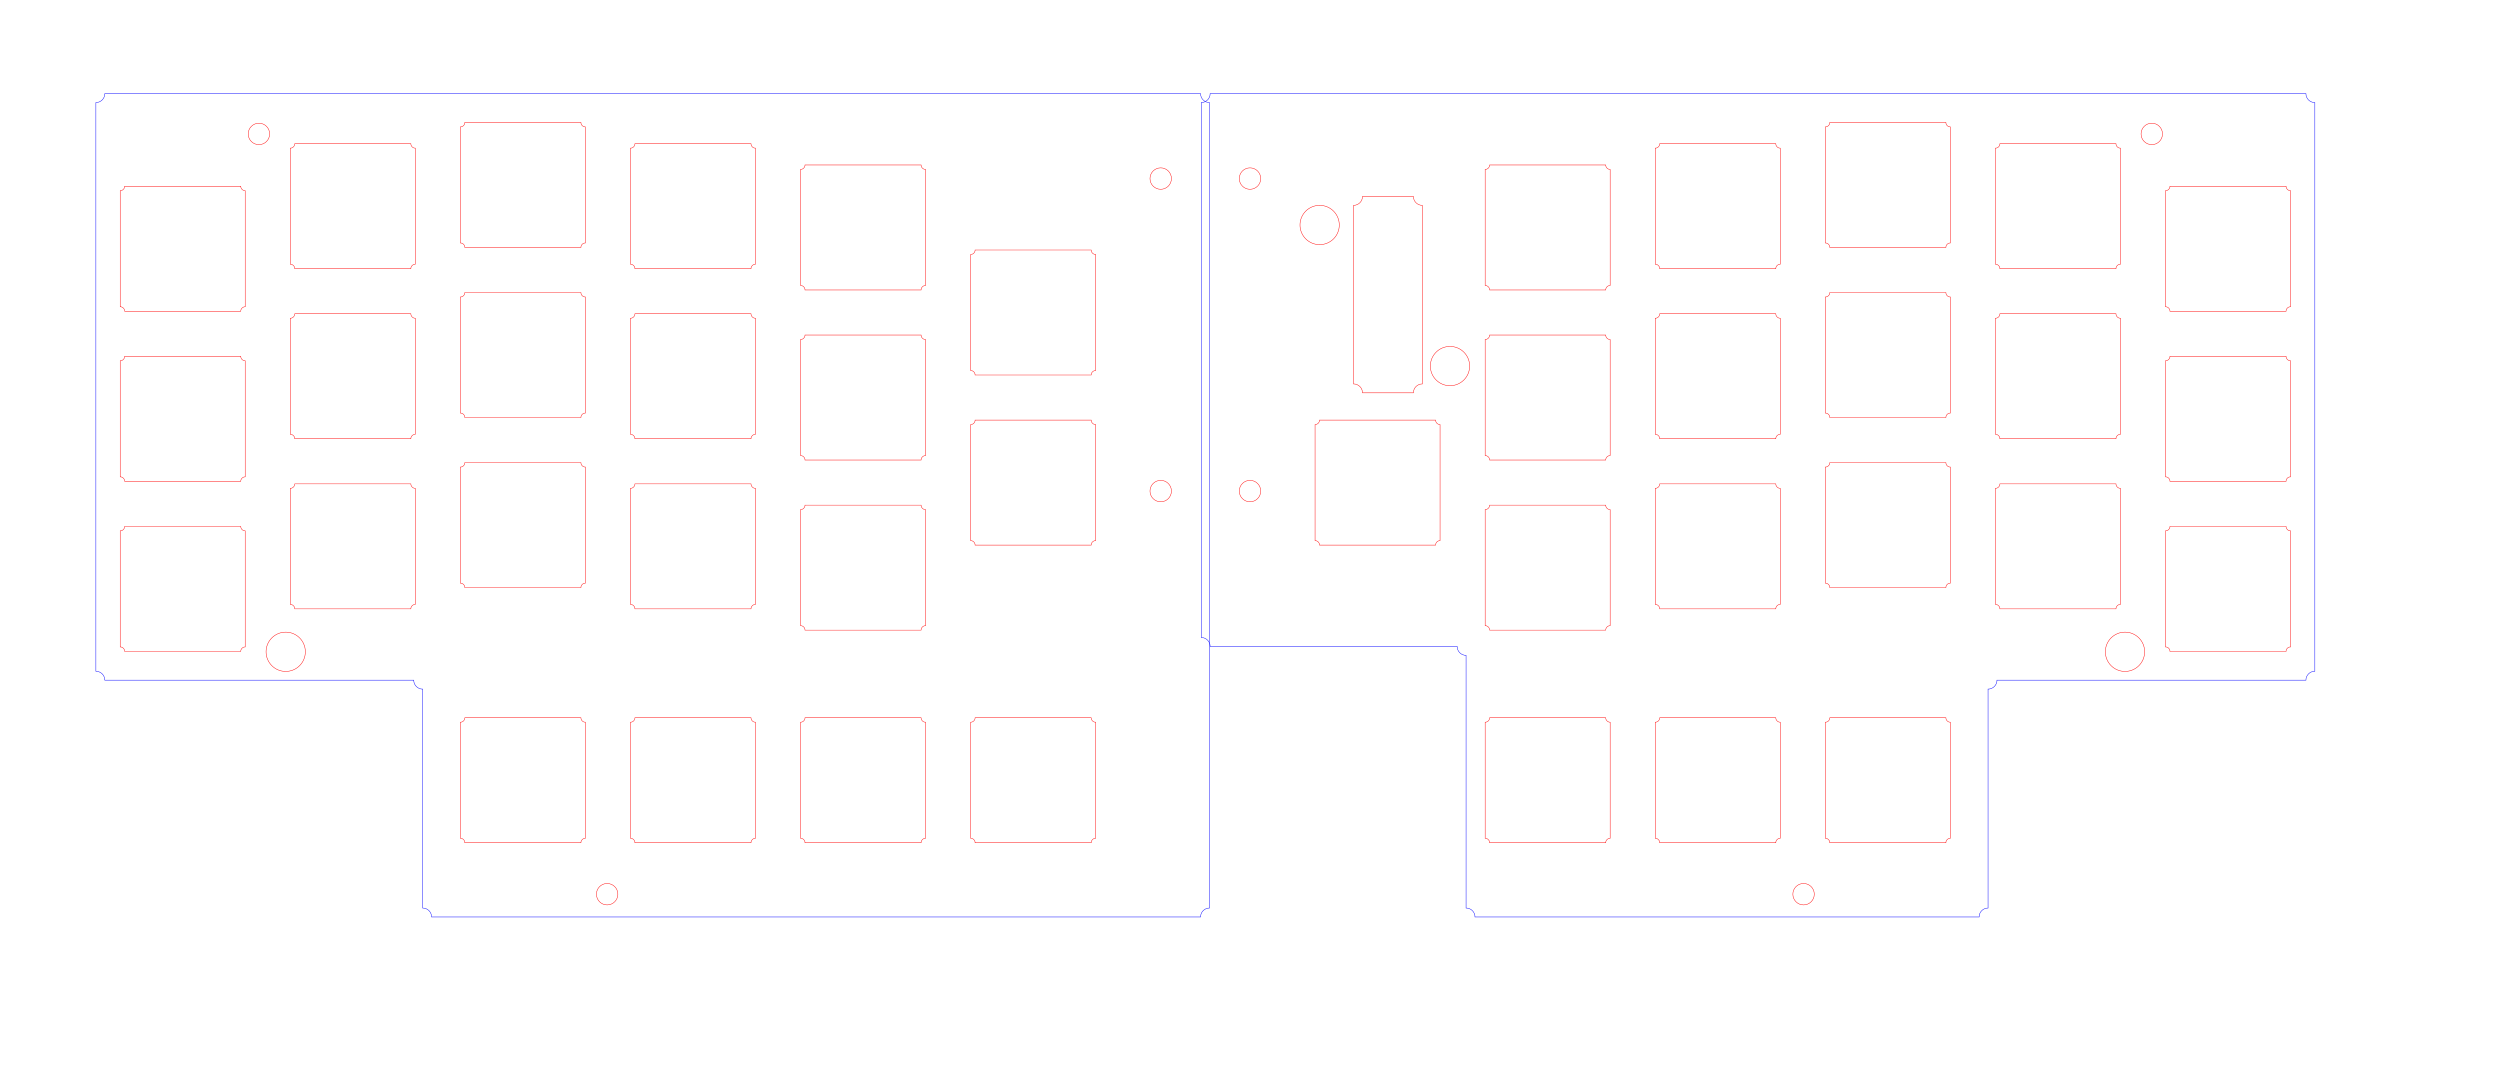
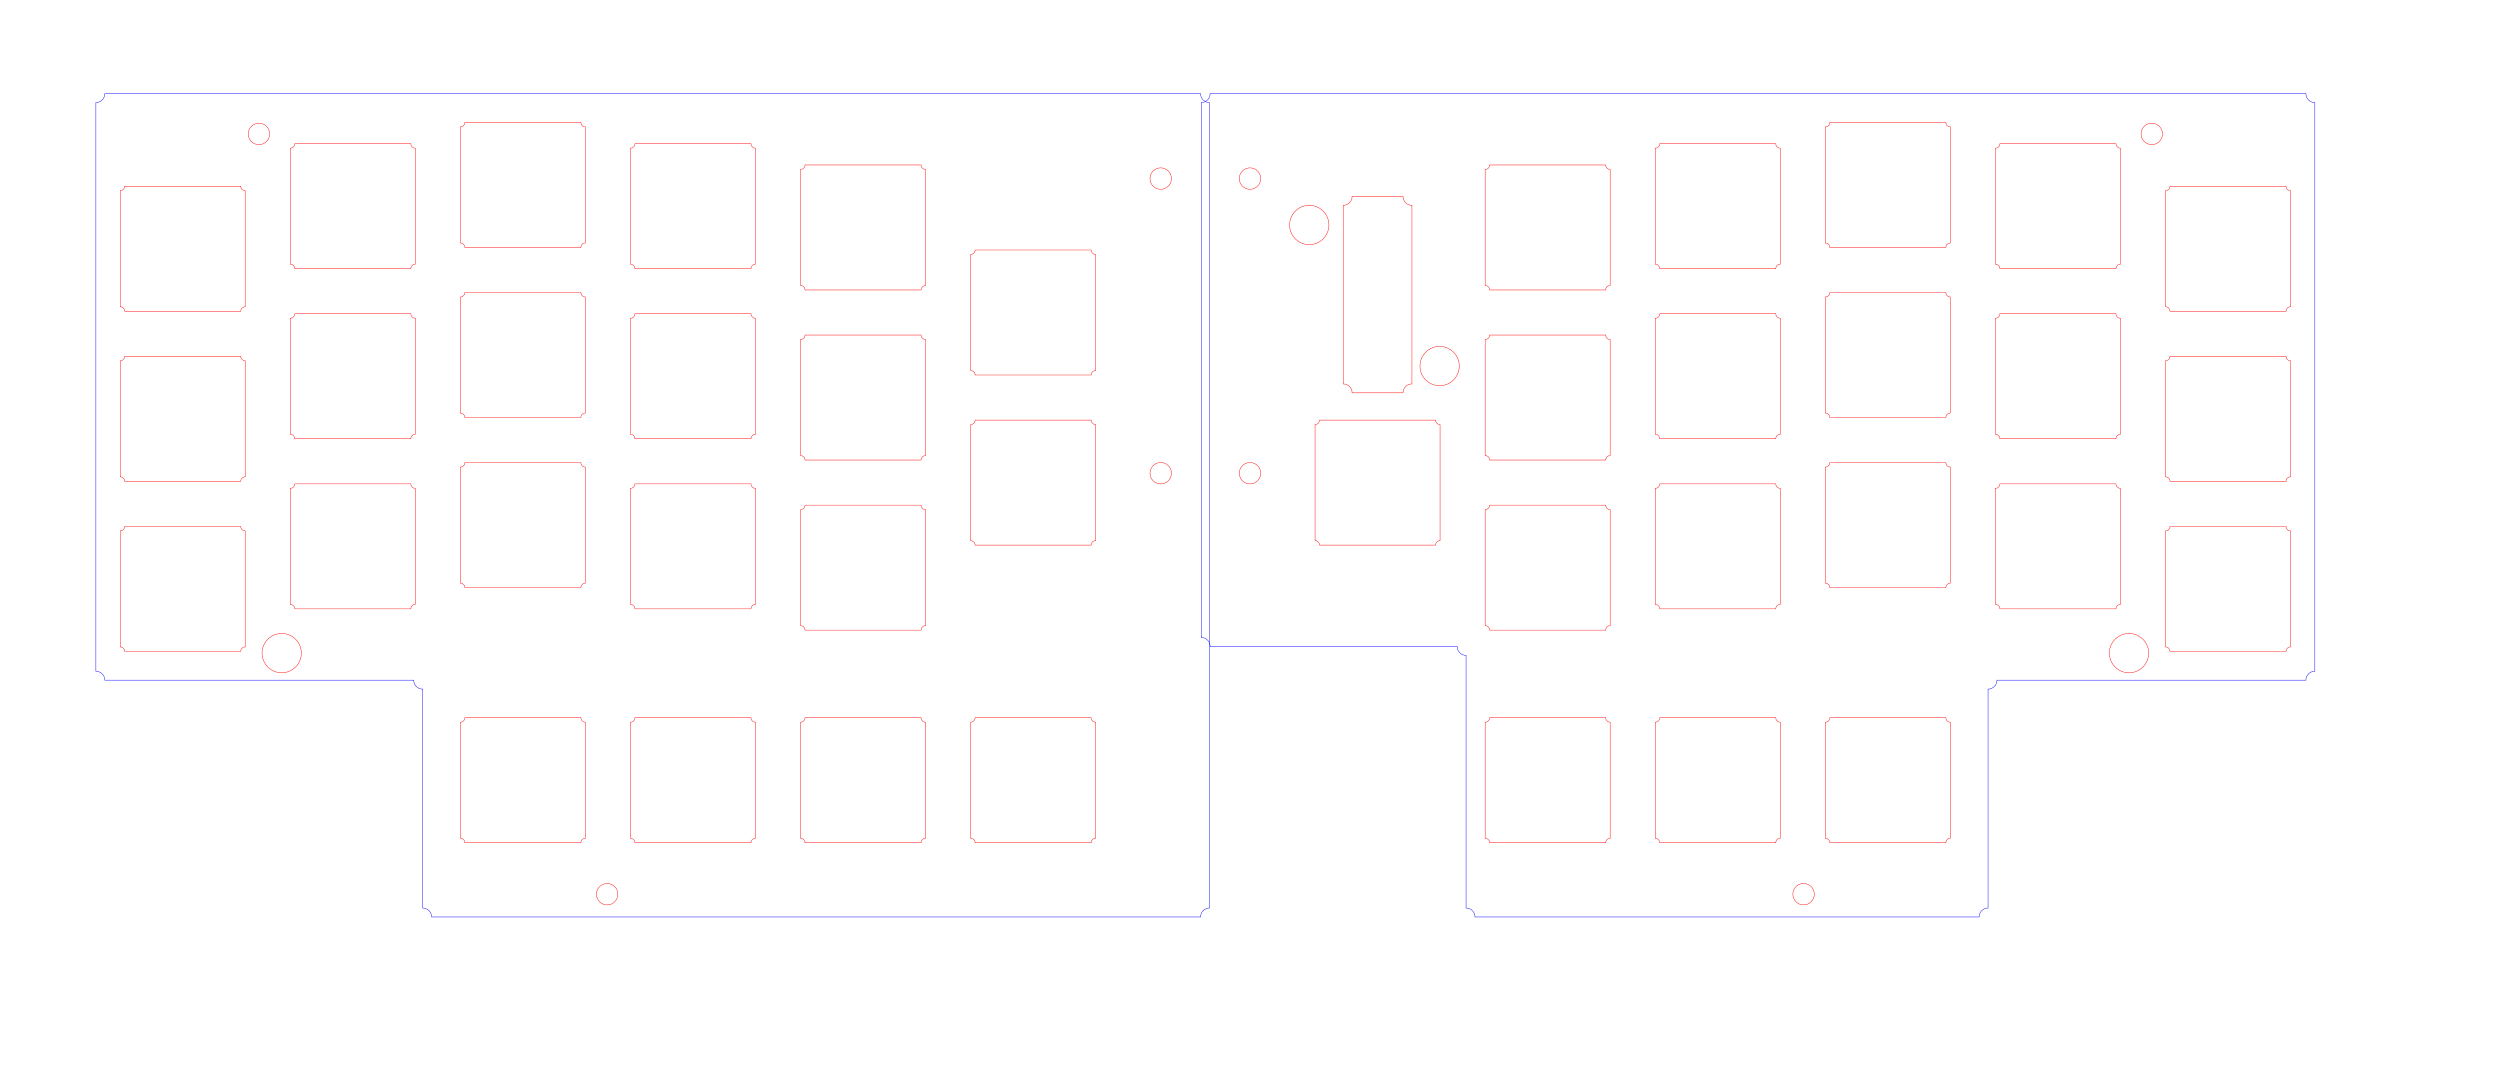
<svg xmlns="http://www.w3.org/2000/svg" version="1.1" width="280.0mm" height="120.0mm" viewBox="0 0 280.0 120.0">
  <g id="CUT2" style="fill:none;stroke:#0000ff;stroke-width:0.05">
    <path d="M 10.738 11.488 A 1 1 0 0 0 11.738 10.488 L 134.463 10.488 A 1 1 0 0 0 135.463 11.488 L 135.463 101.7 A 1 1 0 0 0 134.463 102.7 L 48.337 102.7 A 1 1 0 0 0 47.337 101.7 L 47.337 77.181 A 1 1 0 0 1 46.337 76.181 L 11.738 76.181 A 1 1 0 0 0 10.738 75.181 L 10.738 11.488 Z" />
    <path d="M 134.537 11.488 A 1 1 0 0 0 135.537 10.488 L 258.262 10.488 A 1 1 0 0 0 259.262 11.488 L 259.262 75.181 A 1 1 0 0 0 258.262 76.181 L 223.662 76.181 A 1 1 0 0 1 222.662 77.181 L 222.662 101.7 A 1 1 0 0 0 221.662 102.7 L 165.2 102.7 A 1 1 0 0 0 164.2 101.7 L 164.2 73.4 A 1 1 0 0 1 163.2 72.4 L 135.537 72.4 A 1 1 0 0 0 134.537 71.4 L 134.537 11.488 Z" />
  </g>
  <g id="CUT1" style="fill:none;stroke:#ff0000;stroke-width:0.05">
    <path d="M 13.463 21.356 A 0.5 0.5 0 0 0 13.963 20.856 L 26.962 20.856 A 0.5 0.5 0 0 0 27.462 21.356 L 27.462 34.356 A 0.5 0.5 0 0 0 26.962 34.856 L 13.963 34.856 A 0.5 0.5 0 0 0 13.463 34.356 L 13.463 21.356 Z" />
    <path d="M 13.463 40.406 A 0.5 0.5 0 0 0 13.963 39.906 L 26.962 39.906 A 0.5 0.5 0 0 0 27.462 40.406 L 27.462 53.406 A 0.5 0.5 0 0 0 26.962 53.906 L 13.963 53.906 A 0.5 0.5 0 0 0 13.463 53.406 L 13.463 40.406 Z" />
    <path d="M 13.463 59.456 A 0.5 0.5 0 0 0 13.963 58.956 L 26.962 58.956 A 0.5 0.5 0 0 0 27.462 59.456 L 27.462 72.456 A 0.5 0.5 0 0 0 26.962 72.956 L 13.963 72.956 A 0.5 0.5 0 0 0 13.463 72.456 L 13.463 59.456 Z" />
    <path d="M 32.513 16.594 A 0.5 0.5 0 0 0 33.013 16.094 L 46.013 16.094 A 0.5 0.5 0 0 0 46.513 16.594 L 46.513 29.594 A 0.5 0.5 0 0 0 46.013 30.094 L 33.013 30.094 A 0.5 0.5 0 0 0 32.513 29.594 L 32.513 16.594 Z" />
    <path d="M 32.513 35.644 A 0.5 0.5 0 0 0 33.013 35.144 L 46.013 35.144 A 0.5 0.5 0 0 0 46.513 35.644 L 46.513 48.644 A 0.5 0.5 0 0 0 46.013 49.144 L 33.013 49.144 A 0.5 0.5 0 0 0 32.513 48.644 L 32.513 35.644 Z" />
    <path d="M 32.513 54.694 A 0.5 0.5 0 0 0 33.013 54.194 L 46.013 54.194 A 0.5 0.5 0 0 0 46.513 54.694 L 46.513 67.694 A 0.5 0.5 0 0 0 46.013 68.194 L 33.013 68.194 A 0.5 0.5 0 0 0 32.513 67.694 L 32.513 54.694 Z" />
    <path d="M 51.562 14.213 A 0.5 0.5 0 0 0 52.062 13.713 L 65.062 13.713 A 0.5 0.5 0 0 0 65.562 14.213 L 65.562 27.212 A 0.5 0.5 0 0 0 65.062 27.712 L 52.062 27.712 A 0.5 0.5 0 0 0 51.562 27.212 L 51.562 14.213 Z" />
    <path d="M 51.562 33.263 A 0.5 0.5 0 0 0 52.062 32.763 L 65.062 32.763 A 0.5 0.5 0 0 0 65.562 33.263 L 65.562 46.263 A 0.5 0.5 0 0 0 65.062 46.763 L 52.062 46.763 A 0.5 0.5 0 0 0 51.562 46.263 L 51.562 33.263 Z" />
    <path d="M 51.562 52.312 A 0.5 0.5 0 0 0 52.062 51.812 L 65.062 51.812 A 0.5 0.5 0 0 0 65.562 52.312 L 65.562 65.312 A 0.5 0.5 0 0 0 65.062 65.812 L 52.062 65.812 A 0.5 0.5 0 0 0 51.562 65.312 L 51.562 52.312 Z" />
    <path d="M 70.612 16.594 A 0.5 0.5 0 0 0 71.112 16.094 L 84.112 16.094 A 0.5 0.5 0 0 0 84.612 16.594 L 84.612 29.594 A 0.5 0.5 0 0 0 84.112 30.094 L 71.112 30.094 A 0.5 0.5 0 0 0 70.612 29.594 L 70.612 16.594 Z" />
    <path d="M 70.612 35.644 A 0.5 0.5 0 0 0 71.112 35.144 L 84.112 35.144 A 0.5 0.5 0 0 0 84.612 35.644 L 84.612 48.644 A 0.5 0.5 0 0 0 84.112 49.144 L 71.112 49.144 A 0.5 0.5 0 0 0 70.612 48.644 L 70.612 35.644 Z" />
    <path d="M 70.612 54.694 A 0.5 0.5 0 0 0 71.112 54.194 L 84.112 54.194 A 0.5 0.5 0 0 0 84.612 54.694 L 84.612 67.694 A 0.5 0.5 0 0 0 84.112 68.194 L 71.112 68.194 A 0.5 0.5 0 0 0 70.612 67.694 L 70.612 54.694 Z" />
    <path d="M 89.662 18.975 A 0.5 0.5 0 0 0 90.162 18.475 L 103.162 18.475 A 0.5 0.5 0 0 0 103.662 18.975 L 103.662 31.975 A 0.5 0.5 0 0 0 103.162 32.475 L 90.162 32.475 A 0.5 0.5 0 0 0 89.662 31.975 L 89.662 18.975 Z" />
    <path d="M 89.662 38.025 A 0.5 0.5 0 0 0 90.162 37.525 L 103.162 37.525 A 0.5 0.5 0 0 0 103.662 38.025 L 103.662 51.025 A 0.5 0.5 0 0 0 103.162 51.525 L 90.162 51.525 A 0.5 0.5 0 0 0 89.662 51.025 L 89.662 38.025 Z" />
    <path d="M 89.662 57.075 A 0.5 0.5 0 0 0 90.162 56.575 L 103.162 56.575 A 0.5 0.5 0 0 0 103.662 57.075 L 103.662 70.075 A 0.5 0.5 0 0 0 103.162 70.575 L 90.162 70.575 A 0.5 0.5 0 0 0 89.662 70.075 L 89.662 57.075 Z" />
    <path d="M 108.713 28.5 A 0.5 0.5 0 0 0 109.213 28 L 122.213 28 A 0.5 0.5 0 0 0 122.713 28.5 L 122.713 41.5 A 0.5 0.5 0 0 0 122.213 42 L 109.213 42 A 0.5 0.5 0 0 0 108.713 41.5 L 108.713 28.5 Z" />
    <path d="M 108.713 47.55 A 0.5 0.5 0 0 0 109.213 47.05 L 122.213 47.05 A 0.5 0.5 0 0 0 122.713 47.55 L 122.713 60.55 A 0.5 0.5 0 0 0 122.213 61.05 L 109.213 61.05 A 0.5 0.5 0 0 0 108.713 60.55 L 108.713 47.55 Z" />
    <path d="M 51.562 80.888 A 0.5 0.5 0 0 0 52.062 80.388 L 65.062 80.388 A 0.5 0.5 0 0 0 65.562 80.888 L 65.562 93.888 A 0.5 0.5 0 0 0 65.062 94.388 L 52.062 94.388 A 0.5 0.5 0 0 0 51.562 93.888 L 51.562 80.888 Z" />
    <path d="M 70.612 80.888 A 0.5 0.5 0 0 0 71.112 80.388 L 84.112 80.388 A 0.5 0.5 0 0 0 84.612 80.888 L 84.612 93.888 A 0.5 0.5 0 0 0 84.112 94.388 L 71.112 94.388 A 0.5 0.5 0 0 0 70.612 93.888 L 70.612 80.888 Z" />
    <path d="M 89.662 80.888 A 0.5 0.5 0 0 0 90.162 80.388 L 103.162 80.388 A 0.5 0.5 0 0 0 103.662 80.888 L 103.662 93.888 A 0.5 0.5 0 0 0 103.162 94.388 L 90.162 94.388 A 0.5 0.5 0 0 0 89.662 93.888 L 89.662 80.888 Z" />
    <path d="M 108.713 80.888 A 0.5 0.5 0 0 0 109.213 80.388 L 122.213 80.388 A 0.5 0.5 0 0 0 122.713 80.888 L 122.713 93.888 A 0.5 0.5 0 0 0 122.213 94.388 L 109.213 94.388 A 0.5 0.5 0 0 0 108.713 93.888 L 108.713 80.888 Z" />
    <path d="M 128.8 20 A 1.2 1.2 0 1 0 131.2 20 A 1.2 1.2 0 1 0 128.8 20 Z" />
-     <path d="M 128.8 55 A 1.2 1.2 0 1 0 131.2 55 A 1.2 1.2 0 1 0 128.8 55 Z" />
+     <path d="M 128.8 53 A 1.2 1.2 0 1 0 131.2 53 A 1.2 1.2 0 1 0 128.8 53 Z" />
    <path d="M 27.8 15 A 1.2 1.2 0 1 0 30.2 15 A 1.2 1.2 0 1 0 27.8 15 Z" />
-     <path d="M 29.8 73 A 2.2 2.2 0 1 0 34.2 73 A 2.2 2.2 0 1 0 29.8 73 Z" />
+     <path d="M 29.35 73.15 A 2.2 2.2 0 1 0 33.75 73.15 A 2.2 2.2 0 1 0 29.35 73.15 Z" />
    <path d="M 66.8 100.15 A 1.2 1.2 0 1 0 69.2 100.15 A 1.2 1.2 0 1 0 66.8 100.15 Z" />
    <path d="M 242.537 21.356 A 0.5 0.5 0 0 0 243.037 20.856 L 256.038 20.856 A 0.5 0.5 0 0 0 256.538 21.356 L 256.538 34.356 A 0.5 0.5 0 0 0 256.038 34.856 L 243.037 34.856 A 0.5 0.5 0 0 0 242.537 34.356 L 242.537 21.356 Z" />
    <path d="M 242.537 40.406 A 0.5 0.5 0 0 0 243.037 39.906 L 256.038 39.906 A 0.5 0.5 0 0 0 256.538 40.406 L 256.538 53.406 A 0.5 0.5 0 0 0 256.038 53.906 L 243.037 53.906 A 0.5 0.5 0 0 0 242.537 53.406 L 242.537 40.406 Z" />
    <path d="M 242.537 59.456 A 0.5 0.5 0 0 0 243.037 58.956 L 256.038 58.956 A 0.5 0.5 0 0 0 256.538 59.456 L 256.538 72.456 A 0.5 0.5 0 0 0 256.038 72.956 L 243.037 72.956 A 0.5 0.5 0 0 0 242.537 72.456 L 242.537 59.456 Z" />
    <path d="M 223.488 16.594 A 0.5 0.5 0 0 0 223.988 16.094 L 236.988 16.094 A 0.5 0.5 0 0 0 237.488 16.594 L 237.488 29.594 A 0.5 0.5 0 0 0 236.988 30.094 L 223.988 30.094 A 0.5 0.5 0 0 0 223.488 29.594 L 223.488 16.594 Z" />
    <path d="M 223.488 35.644 A 0.5 0.5 0 0 0 223.988 35.144 L 236.988 35.144 A 0.5 0.5 0 0 0 237.488 35.644 L 237.488 48.644 A 0.5 0.5 0 0 0 236.988 49.144 L 223.988 49.144 A 0.5 0.5 0 0 0 223.488 48.644 L 223.488 35.644 Z" />
    <path d="M 223.488 54.694 A 0.5 0.5 0 0 0 223.988 54.194 L 236.988 54.194 A 0.5 0.5 0 0 0 237.488 54.694 L 237.488 67.694 A 0.5 0.5 0 0 0 236.988 68.194 L 223.988 68.194 A 0.5 0.5 0 0 0 223.488 67.694 L 223.488 54.694 Z" />
    <path d="M 204.438 14.213 A 0.5 0.5 0 0 0 204.938 13.713 L 217.938 13.713 A 0.5 0.5 0 0 0 218.438 14.213 L 218.438 27.212 A 0.5 0.5 0 0 0 217.938 27.712 L 204.938 27.712 A 0.5 0.5 0 0 0 204.438 27.212 L 204.438 14.213 Z" />
    <path d="M 204.438 33.263 A 0.5 0.5 0 0 0 204.938 32.763 L 217.938 32.763 A 0.5 0.5 0 0 0 218.438 33.263 L 218.438 46.263 A 0.5 0.5 0 0 0 217.938 46.763 L 204.938 46.763 A 0.5 0.5 0 0 0 204.438 46.263 L 204.438 33.263 Z" />
    <path d="M 204.438 52.312 A 0.5 0.5 0 0 0 204.938 51.812 L 217.938 51.812 A 0.5 0.5 0 0 0 218.438 52.312 L 218.438 65.312 A 0.5 0.5 0 0 0 217.938 65.812 L 204.938 65.812 A 0.5 0.5 0 0 0 204.438 65.312 L 204.438 52.312 Z" />
    <path d="M 185.387 16.594 A 0.5 0.5 0 0 0 185.887 16.094 L 198.887 16.094 A 0.5 0.5 0 0 0 199.387 16.594 L 199.387 29.594 A 0.5 0.5 0 0 0 198.887 30.094 L 185.887 30.094 A 0.5 0.5 0 0 0 185.387 29.594 L 185.387 16.594 Z" />
    <path d="M 185.387 35.644 A 0.5 0.5 0 0 0 185.887 35.144 L 198.887 35.144 A 0.5 0.5 0 0 0 199.387 35.644 L 199.387 48.644 A 0.5 0.5 0 0 0 198.887 49.144 L 185.887 49.144 A 0.5 0.5 0 0 0 185.387 48.644 L 185.387 35.644 Z" />
    <path d="M 185.387 54.694 A 0.5 0.5 0 0 0 185.887 54.194 L 198.887 54.194 A 0.5 0.5 0 0 0 199.387 54.694 L 199.387 67.694 A 0.5 0.5 0 0 0 198.887 68.194 L 185.887 68.194 A 0.5 0.5 0 0 0 185.387 67.694 L 185.387 54.694 Z" />
    <path d="M 166.338 18.975 A 0.5 0.5 0 0 0 166.838 18.475 L 179.838 18.475 A 0.5 0.5 0 0 0 180.338 18.975 L 180.338 31.975 A 0.5 0.5 0 0 0 179.838 32.475 L 166.838 32.475 A 0.5 0.5 0 0 0 166.338 31.975 L 166.338 18.975 Z" />
    <path d="M 166.338 38.025 A 0.5 0.5 0 0 0 166.838 37.525 L 179.838 37.525 A 0.5 0.5 0 0 0 180.338 38.025 L 180.338 51.025 A 0.5 0.5 0 0 0 179.838 51.525 L 166.838 51.525 A 0.5 0.5 0 0 0 166.338 51.025 L 166.338 38.025 Z" />
    <path d="M 166.338 57.075 A 0.5 0.5 0 0 0 166.838 56.575 L 179.838 56.575 A 0.5 0.5 0 0 0 180.338 57.075 L 180.338 70.075 A 0.5 0.5 0 0 0 179.838 70.575 L 166.838 70.575 A 0.5 0.5 0 0 0 166.338 70.075 L 166.338 57.075 Z" />
    <path d="M 147.287 47.55 A 0.5 0.5 0 0 0 147.787 47.05 L 160.787 47.05 A 0.5 0.5 0 0 0 161.287 47.55 L 161.287 60.55 A 0.5 0.5 0 0 0 160.787 61.05 L 147.787 61.05 A 0.5 0.5 0 0 0 147.287 60.55 L 147.287 47.55 Z" />
    <path d="M 166.338 80.888 A 0.5 0.5 0 0 0 166.838 80.388 L 179.838 80.388 A 0.5 0.5 0 0 0 180.338 80.888 L 180.338 93.888 A 0.5 0.5 0 0 0 179.838 94.388 L 166.838 94.388 A 0.5 0.5 0 0 0 166.338 93.888 L 166.338 80.888 Z" />
    <path d="M 185.387 80.888 A 0.5 0.5 0 0 0 185.887 80.388 L 198.887 80.388 A 0.5 0.5 0 0 0 199.387 80.888 L 199.387 93.888 A 0.5 0.5 0 0 0 198.887 94.388 L 185.887 94.388 A 0.5 0.5 0 0 0 185.387 93.888 L 185.387 80.888 Z" />
    <path d="M 204.438 80.888 A 0.5 0.5 0 0 0 204.938 80.388 L 217.938 80.388 A 0.5 0.5 0 0 0 218.438 80.888 L 218.438 93.888 A 0.5 0.5 0 0 0 217.938 94.388 L 204.938 94.388 A 0.5 0.5 0 0 0 204.438 93.888 L 204.438 80.888 Z" />
-     <path d="M 151.6 23 A 1 1 0 0 0 152.6 22 L 158.3 22 A 1 1 0 0 0 159.3 23 L 159.3 43 A 1 1 0 0 0 158.3 44 L 152.6 44 A 1 1 0 0 0 151.6 43 L 151.6 23 Z" />
+     <path d="M 150.438 23 A 1 1 0 0 0 151.438 22 L 157.137 22 A 1 1 0 0 0 158.137 23 L 158.137 43 A 1 1 0 0 0 157.137 44 L 151.438 44 A 1 1 0 0 0 150.438 43 L 150.438 23 Z" />
    <path d="M 138.8 20 A 1.2 1.2 0 1 0 141.2 20 A 1.2 1.2 0 1 0 138.8 20 Z" />
-     <path d="M 138.8 55 A 1.2 1.2 0 1 0 141.2 55 A 1.2 1.2 0 1 0 138.8 55 Z" />
+     <path d="M 138.8 53 A 1.2 1.2 0 1 0 141.2 53 A 1.2 1.2 0 1 0 138.8 53 Z" />
    <path d="M 239.8 15 A 1.2 1.2 0 1 0 242.2 15 A 1.2 1.2 0 1 0 239.8 15 Z" />
-     <path d="M 235.8 73 A 2.2 2.2 0 1 0 240.2 73 A 2.2 2.2 0 1 0 235.8 73 Z" />
+     <path d="M 236.25 73.15 A 2.2 2.2 0 1 0 240.65 73.15 A 2.2 2.2 0 1 0 236.25 73.15 Z" />
    <path d="M 200.8 100.15 A 1.2 1.2 0 1 0 203.2 100.15 A 1.2 1.2 0 1 0 200.8 100.15 Z" />
-     <path d="M 145.6 25.2 A 2.2 2.2 0 1 0 150 25.2 A 2.2 2.2 0 1 0 145.6 25.2 Z" />
-     <path d="M 160.2 41 A 2.2 2.2 0 1 0 164.6 41 A 2.2 2.2 0 1 0 160.2 41 Z" />
+     <path d="M 144.438 25.2 A 2.2 2.2 0 1 0 148.838 25.2 A 2.2 2.2 0 1 0 144.438 25.2 Z" />
+     <path d="M 159.037 41 A 2.2 2.2 0 1 0 163.438 41 A 2.2 2.2 0 1 0 159.037 41 Z" />
  </g>
</svg>
